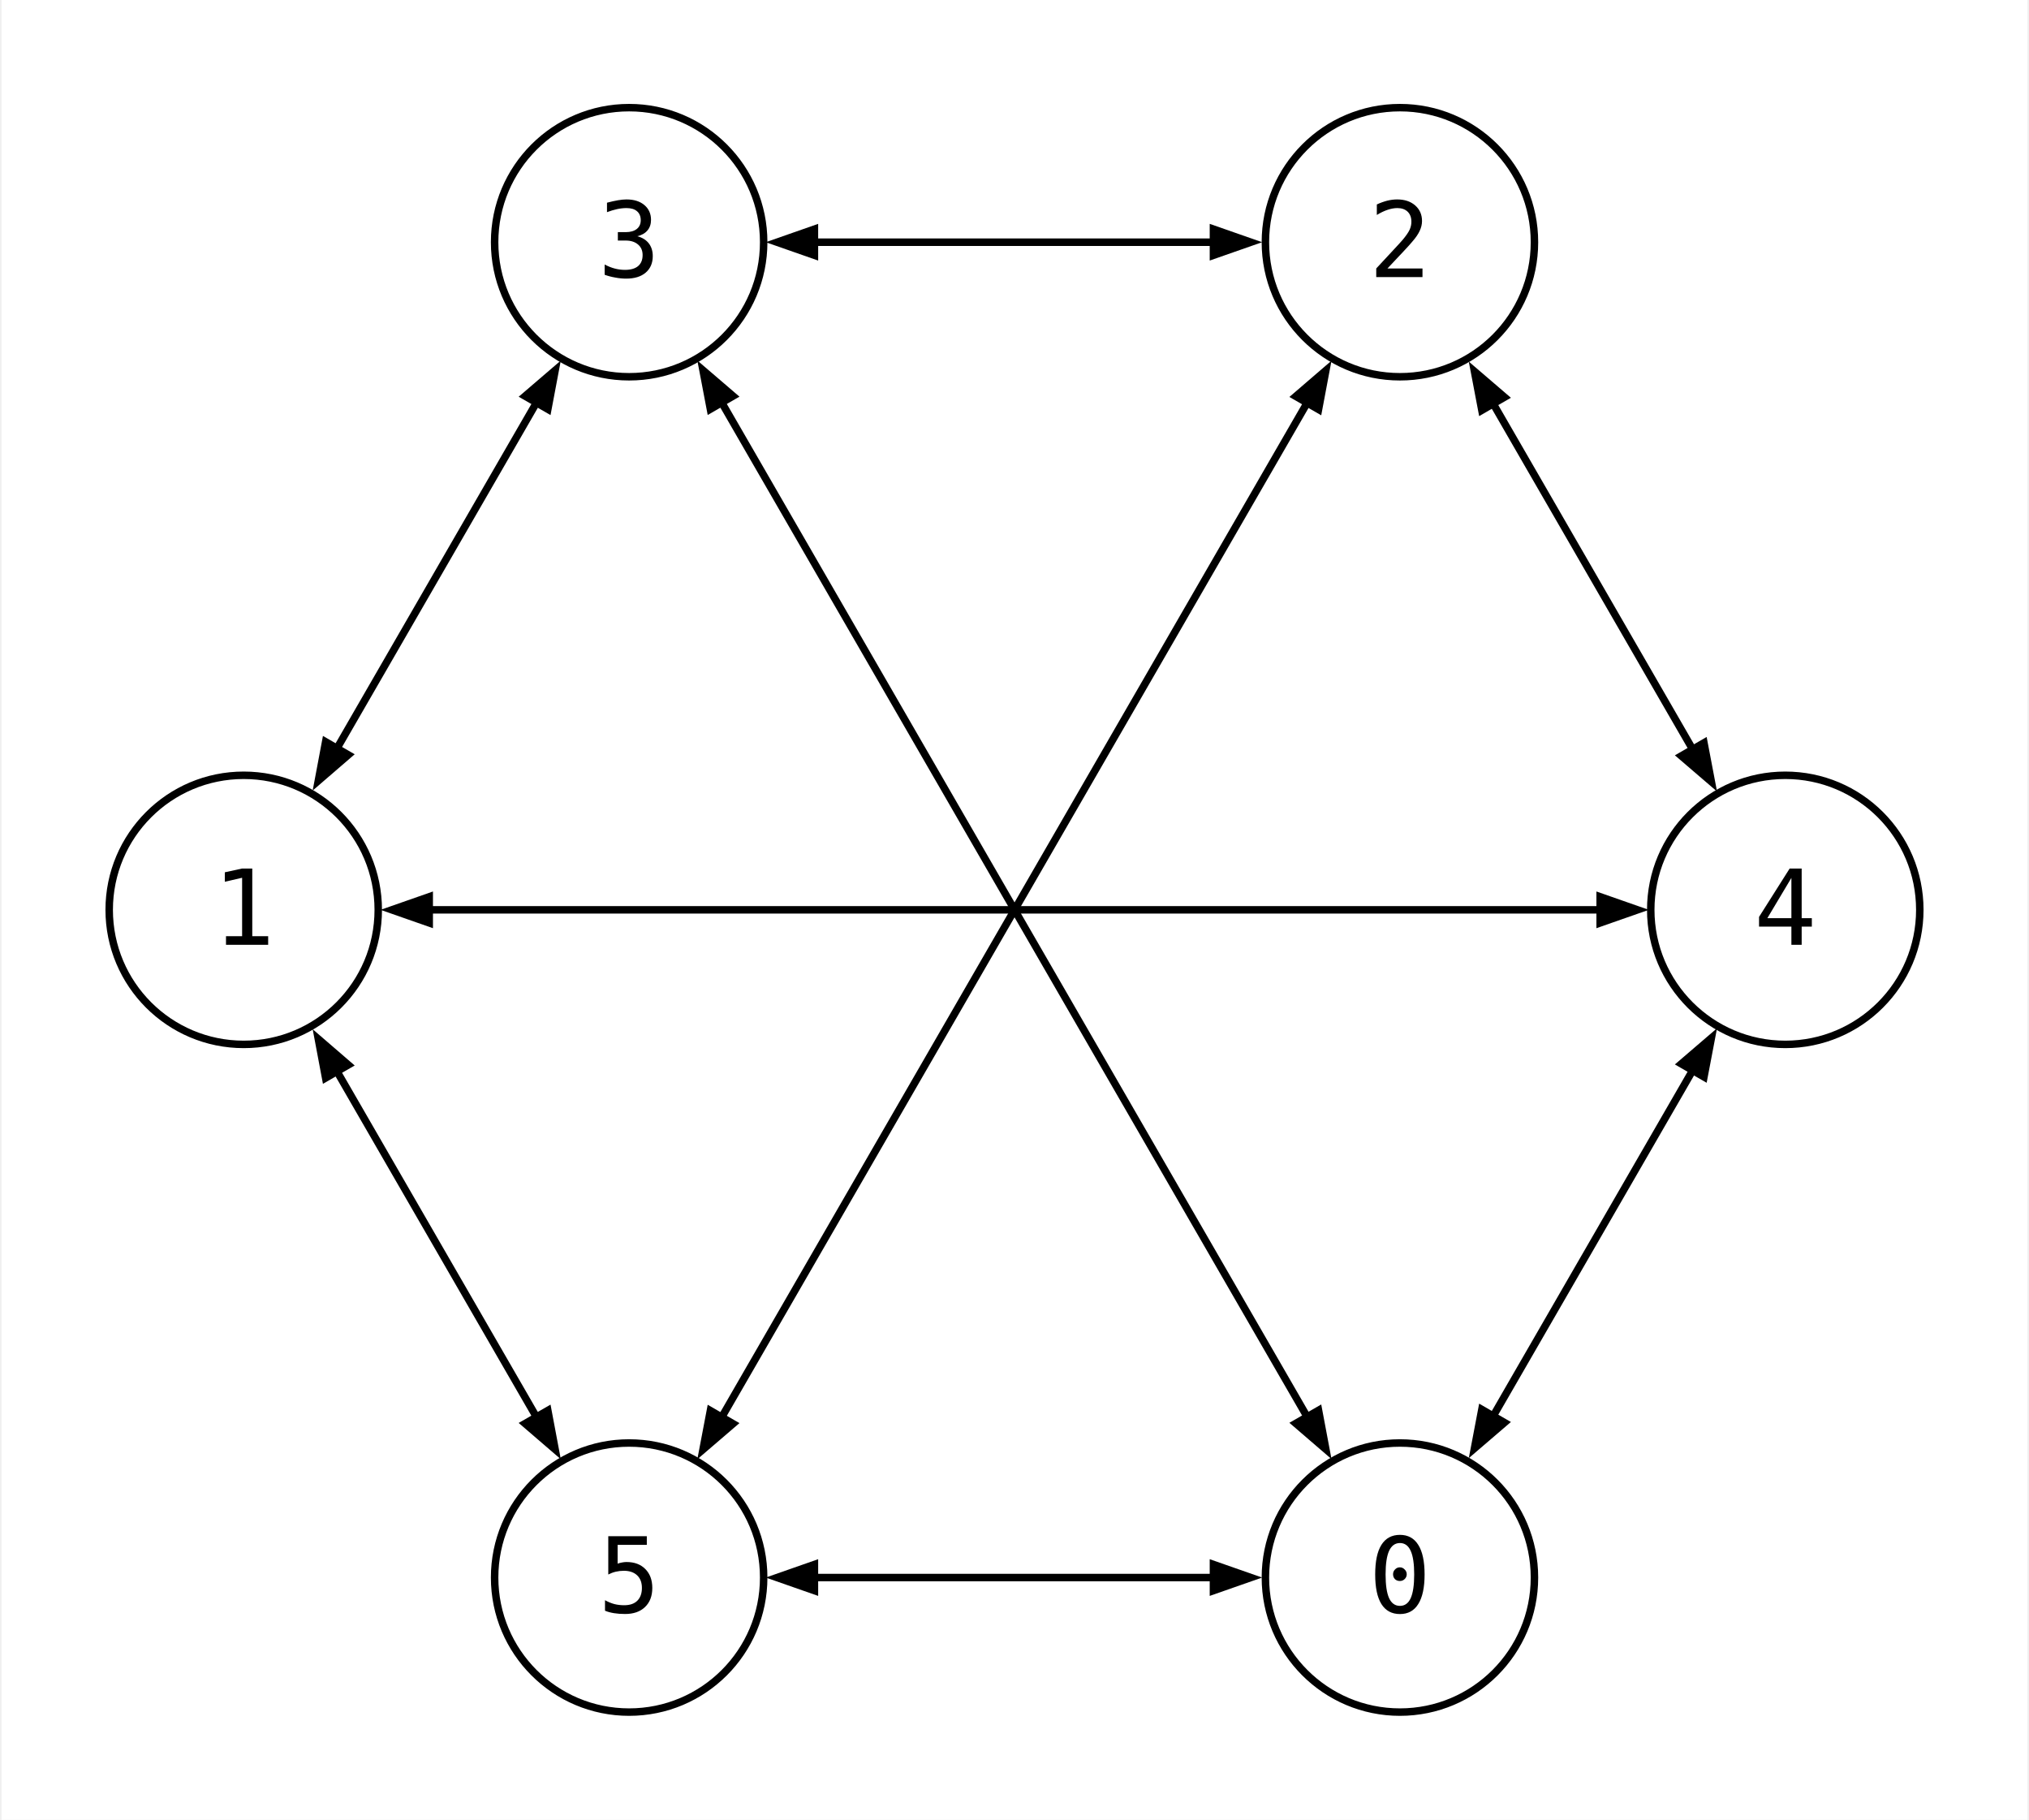
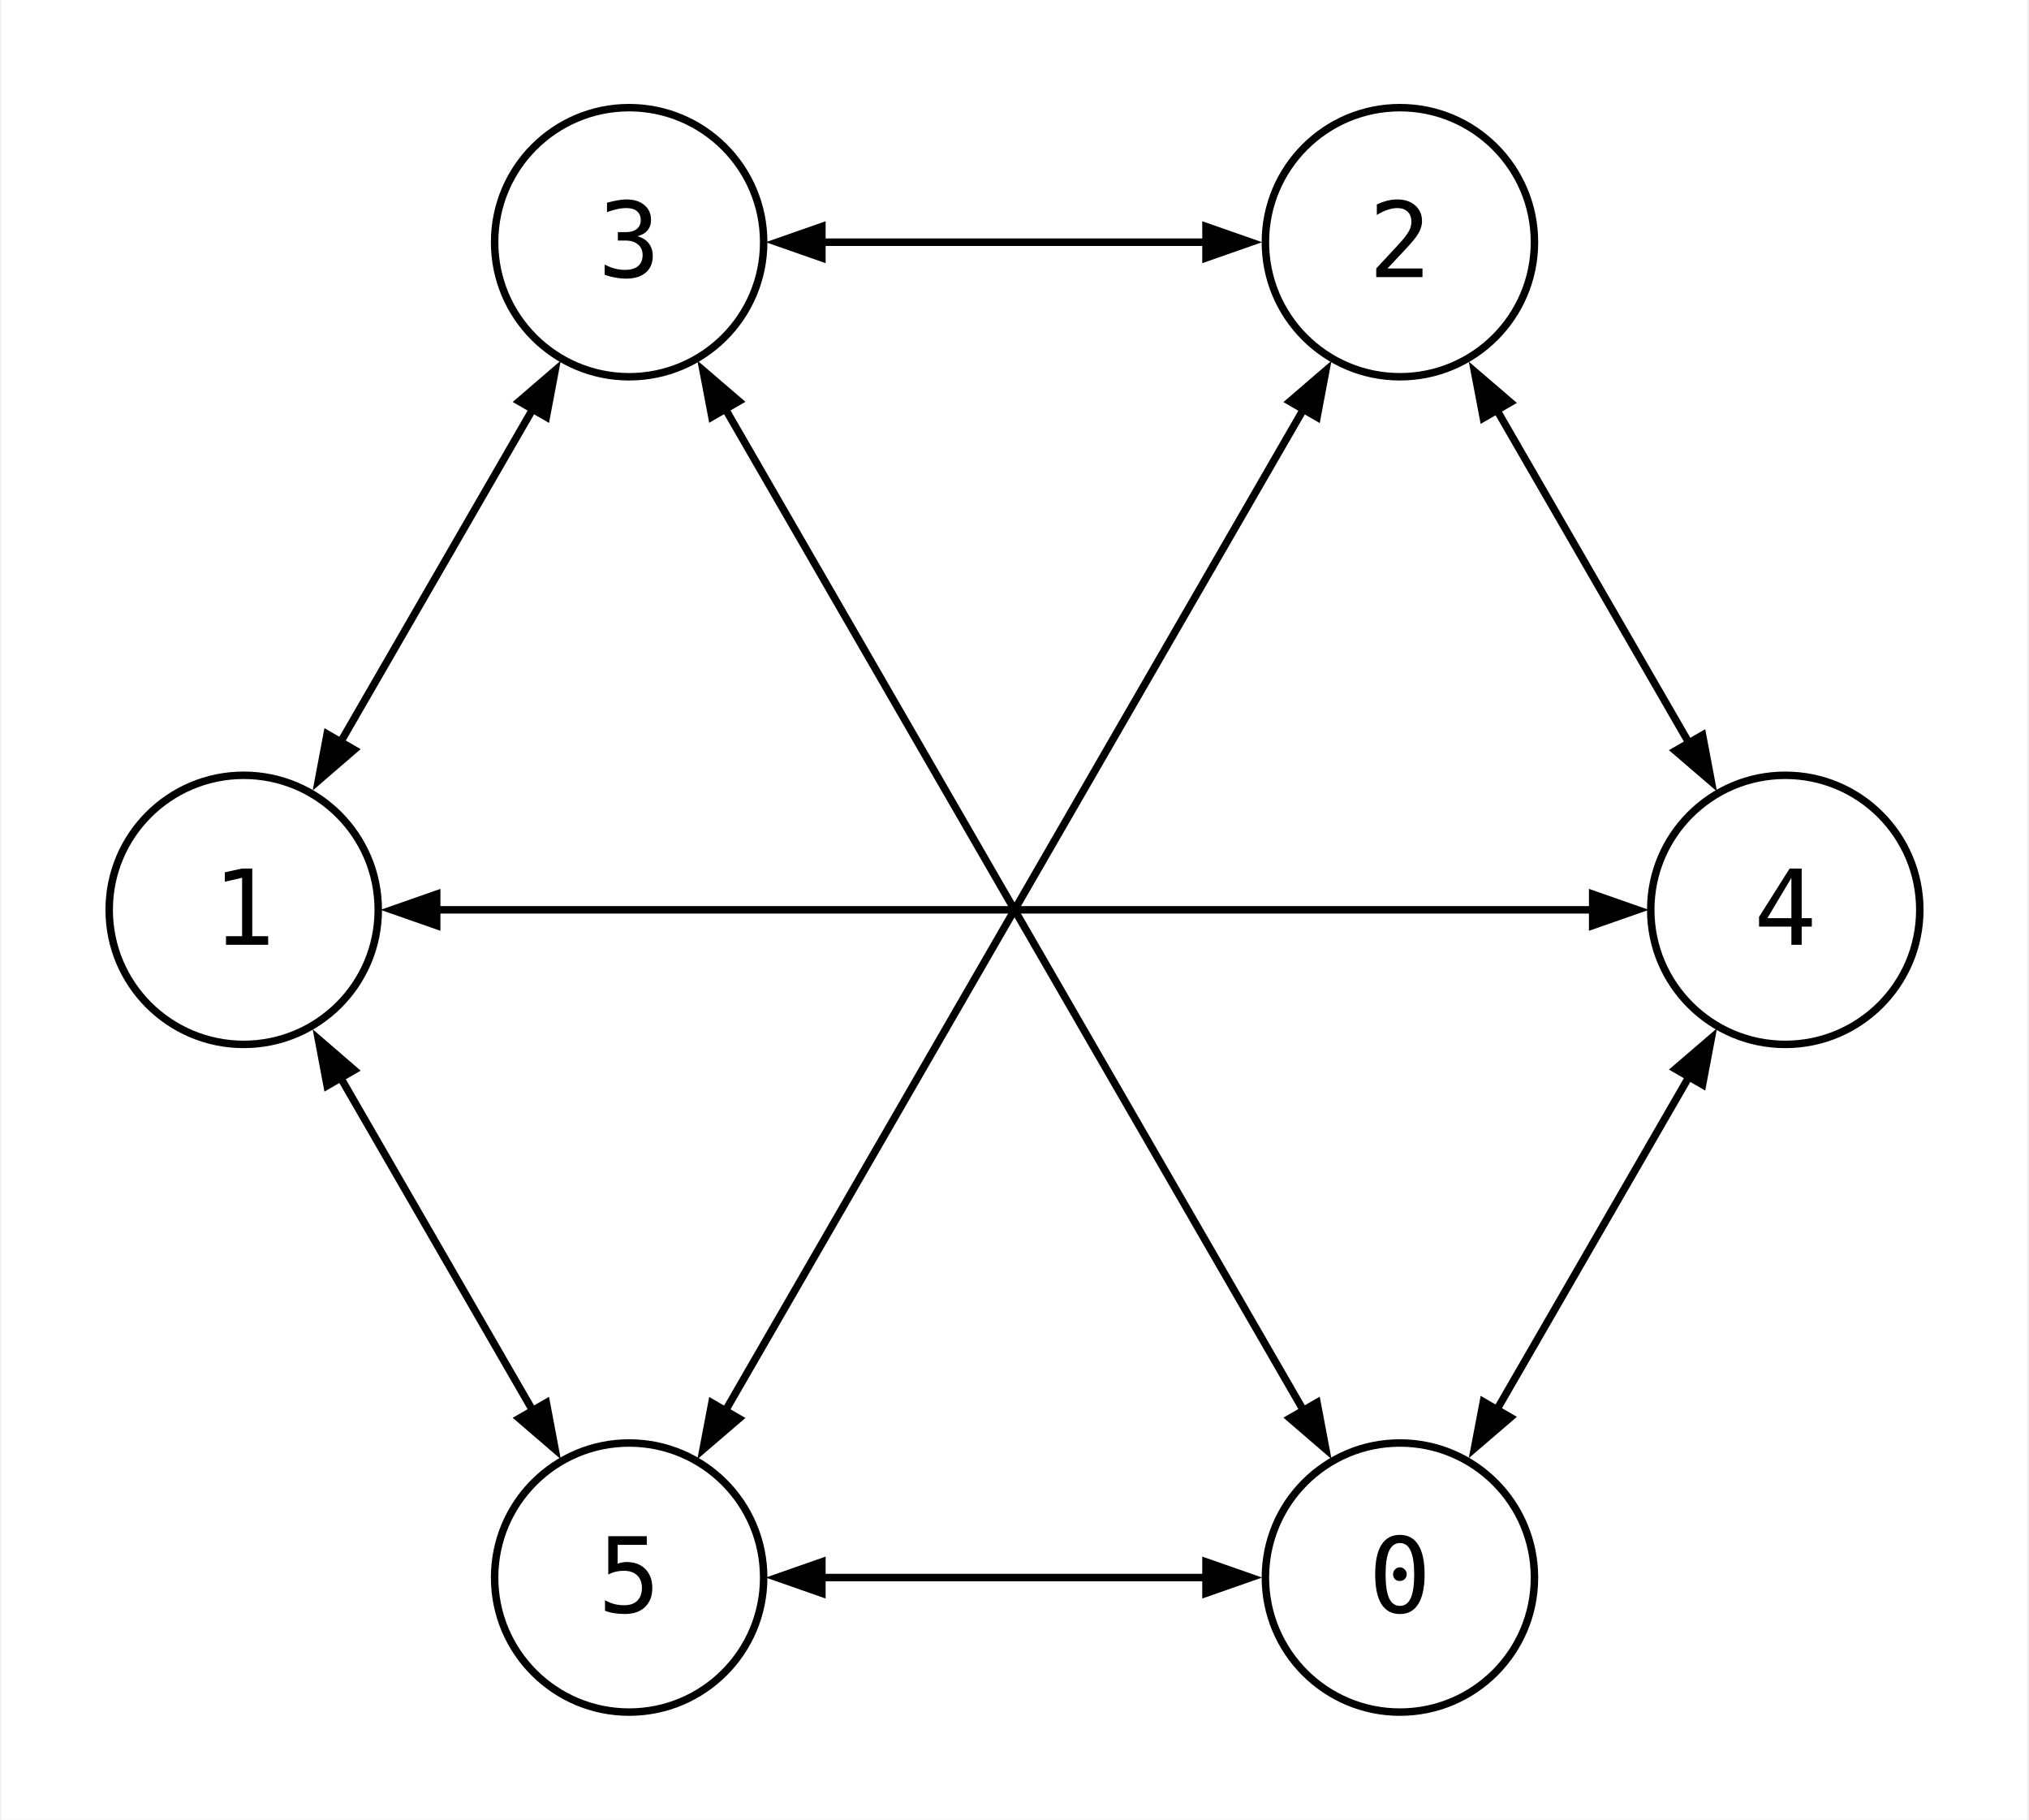
<svg xmlns="http://www.w3.org/2000/svg" width="271pt" height="243pt" viewBox="0.00 0.00 271.06 243.43">
  <g id="graph0" class="graph" transform="scale(1 1) rotate(0) translate(14.4 229.03)">
    <polygon fill="white" stroke="none" points="-14.4,14.4 -14.4,-229.03 256.66,-229.03 256.66,14.4 -14.4,14.4" />
    <g id="node1" class="node">
      <ellipse fill="none" stroke="black" cx="172.7" cy="-18" rx="18" ry="18" />
      <text text-anchor="middle" x="172.7" y="-13.32" font-family="monospace" font-size="14.00">0</text>
    </g>
    <g id="node4" class="node">
      <ellipse fill="none" stroke="black" cx="69.57" cy="-196.63" rx="18" ry="18" />
      <text text-anchor="middle" x="69.57" y="-191.96" font-family="monospace" font-size="14.00">3</text>
    </g>
    <g id="edge1" class="edge">
-       <path fill="none" stroke="black" d="M160.37,-39.36C140.55,-73.69 101.8,-140.79 81.95,-175.19" />
-       <polygon fill="black" stroke="black" points="161.81,-40.37 162.79,-35.16 158.77,-38.62 161.81,-40.37" />
-       <polygon fill="black" stroke="black" points="80.44,-174.3 79.45,-179.5 83.47,-176.05 80.44,-174.3" />
+       <path fill="none" stroke="black" d="M159.85,-40.26C140.03,-74.59 102.23,-140.06 82.41,-174.38" />
+       <polygon fill="black" stroke="black" points="161.61,-41.41 162.79,-35.16 157.97,-39.31 161.61,-41.41" />
+       <polygon fill="black" stroke="black" points="80.64,-173.26 79.45,-179.5 84.27,-175.36 80.64,-173.26" />
    </g>
    <g id="node5" class="node">
      <ellipse fill="none" stroke="black" cx="224.26" cy="-107.32" rx="18" ry="18" />
      <text text-anchor="middle" x="224.26" y="-102.64" font-family="monospace" font-size="14.00">4</text>
    </g>
    <g id="edge2" class="edge">
-       <path fill="none" stroke="black" d="M185.17,-39.59C193.32,-53.72 203.93,-72.1 212.04,-86.14" />
-       <polygon fill="black" stroke="black" points="186.69,-38.73 182.67,-35.28 183.66,-40.48 186.69,-38.73" />
-       <polygon fill="black" stroke="black" points="210.35,-86.72 214.37,-90.17 213.38,-84.97 210.35,-86.72" />
+       <path fill="none" stroke="black" d="M185.66,-40.44C193.55,-54.11 203.59,-71.51 211.46,-85.13" />
+       <polygon fill="black" stroke="black" points="187.49,-39.42 182.67,-35.28 183.86,-41.52 187.49,-39.42" />
+       <polygon fill="black" stroke="black" points="209.55,-86.03 214.37,-90.17 213.19,-83.93 209.55,-86.03" />
    </g>
    <g id="node6" class="node">
      <ellipse fill="none" stroke="black" cx="69.57" cy="-18" rx="18" ry="18" />
      <text text-anchor="middle" x="69.57" y="-13.33" font-family="monospace" font-size="14.00">5</text>
    </g>
    <g id="edge3" class="edge">
-       <path fill="none" stroke="black" d="M147.76,-18C131.45,-18 110.23,-18 94.01,-18" />
-       <polygon fill="black" stroke="black" points="147.75,-19.75 152.75,-18 147.75,-16.25 147.75,-19.75" />
-       <polygon fill="black" stroke="black" points="94.36,-16.25 89.36,-18 94.36,-19.75 94.36,-16.25" />
+       <path fill="none" stroke="black" d="M146.78,-18C131,-18 110.91,-18 95.18,-18" />
+       <polygon fill="black" stroke="black" points="146.75,-20.1 152.75,-18 146.75,-15.9 146.75,-20.1" />
+       <polygon fill="black" stroke="black" points="95.36,-15.9 89.36,-18 95.36,-20.1 95.36,-15.9" />
    </g>
    <g id="node2" class="node">
      <ellipse fill="none" stroke="black" cx="18" cy="-107.32" rx="18" ry="18" />
      <text text-anchor="middle" x="18" y="-102.64" font-family="monospace" font-size="14.00">1</text>
    </g>
    <g id="edge4" class="edge">
-       <path fill="none" stroke="black" d="M30.47,-128.91C38.63,-143.04 49.23,-161.41 57.34,-175.46" />
-       <polygon fill="black" stroke="black" points="31.99,-128.05 27.98,-124.59 28.96,-129.8 31.99,-128.05" />
-       <polygon fill="black" stroke="black" points="55.65,-176.04 59.67,-179.49 58.69,-174.29 55.65,-176.04" />
+       <path fill="none" stroke="black" d="M30.96,-129.76C38.85,-143.43 48.89,-160.83 56.76,-174.45" />
+       <polygon fill="black" stroke="black" points="32.79,-128.74 27.98,-124.59 29.16,-130.84 32.79,-128.74" />
+       <polygon fill="black" stroke="black" points="54.85,-175.34 59.67,-179.49 58.49,-173.24 54.85,-175.34" />
    </g>
    <g id="edge5" class="edge">
-       <path fill="none" stroke="black" d="M42.66,-107.32C82.31,-107.32 159.79,-107.32 199.5,-107.32" />
-       <polygon fill="black" stroke="black" points="42.82,-105.57 37.82,-107.32 42.82,-109.07 42.82,-105.57" />
-       <polygon fill="black" stroke="black" points="199.49,-109.07 204.49,-107.32 199.49,-105.57 199.49,-109.07" />
+       <path fill="none" stroke="black" d="M43.7,-107.32C83.34,-107.32 158.95,-107.32 198.58,-107.32" />
+       <polygon fill="black" stroke="black" points="43.82,-105.22 37.82,-107.32 43.82,-109.42 43.82,-105.22" />
+       <polygon fill="black" stroke="black" points="198.49,-109.42 204.49,-107.32 198.49,-105.22 198.49,-109.42" />
    </g>
    <g id="edge6" class="edge">
-       <path fill="none" stroke="black" d="M30.47,-85.72C38.63,-71.59 49.23,-53.22 57.34,-39.17" />
-       <polygon fill="black" stroke="black" points="28.96,-84.83 27.98,-90.04 31.99,-86.58 28.96,-84.83" />
-       <polygon fill="black" stroke="black" points="58.69,-40.35 59.67,-35.14 55.65,-38.6 58.69,-40.35" />
+       <path fill="none" stroke="black" d="M30.96,-84.87C38.85,-71.2 48.89,-53.8 56.76,-40.18" />
+       <polygon fill="black" stroke="black" points="29.16,-83.79 27.98,-90.04 32.79,-85.89 29.16,-83.79" />
+       <polygon fill="black" stroke="black" points="58.49,-41.39 59.67,-35.14 54.85,-39.29 58.49,-41.39" />
    </g>
    <g id="node3" class="node">
      <ellipse fill="none" stroke="black" cx="172.7" cy="-196.63" rx="18" ry="18" />
      <text text-anchor="middle" x="172.7" y="-191.96" font-family="monospace" font-size="14.00">2</text>
    </g>
    <g id="edge7" class="edge">
-       <path fill="none" stroke="black" d="M147.76,-196.63C131.45,-196.63 110.23,-196.63 94.01,-196.63" />
-       <polygon fill="black" stroke="black" points="147.75,-198.38 152.75,-196.63 147.75,-194.88 147.75,-198.38" />
-       <polygon fill="black" stroke="black" points="94.36,-194.88 89.36,-196.63 94.36,-198.38 94.36,-194.88" />
+       <path fill="none" stroke="black" d="M146.78,-196.63C131,-196.63 110.91,-196.63 95.18,-196.63" />
+       <polygon fill="black" stroke="black" points="146.75,-198.73 152.75,-196.63 146.75,-194.53 146.75,-198.73" />
+       <polygon fill="black" stroke="black" points="95.36,-194.53 89.36,-196.63 95.36,-198.73 95.36,-194.53" />
    </g>
    <g id="edge8" class="edge">
-       <path fill="none" stroke="black" d="M185.17,-175.04C193.32,-160.91 203.93,-142.53 212.04,-128.49" />
-       <polygon fill="black" stroke="black" points="183.66,-174.15 182.67,-179.35 186.69,-175.9 183.66,-174.15" />
-       <polygon fill="black" stroke="black" points="213.38,-129.66 214.37,-124.46 210.35,-127.91 213.38,-129.66" />
+       <path fill="none" stroke="black" d="M185.66,-174.19C193.55,-160.52 203.59,-143.12 211.46,-129.5" />
+       <polygon fill="black" stroke="black" points="183.86,-173.11 182.67,-179.35 187.49,-175.21 183.86,-173.11" />
+       <polygon fill="black" stroke="black" points="213.19,-130.7 214.37,-124.46 209.55,-128.6 213.19,-130.7" />
    </g>
    <g id="edge9" class="edge">
-       <path fill="none" stroke="black" d="M160.37,-175.28C140.55,-140.94 101.8,-73.84 81.95,-39.44" />
-       <polygon fill="black" stroke="black" points="158.77,-176.01 162.79,-179.47 161.81,-174.26 158.77,-176.01" />
-       <polygon fill="black" stroke="black" points="83.47,-38.58 79.45,-35.13 80.44,-40.33 83.47,-38.58" />
+       <path fill="none" stroke="black" d="M159.85,-174.37C140.03,-140.04 102.23,-74.57 82.41,-40.25" />
+       <polygon fill="black" stroke="black" points="157.97,-175.32 162.79,-179.47 161.61,-173.22 157.97,-175.32" />
+       <polygon fill="black" stroke="black" points="84.27,-39.27 79.45,-35.13 80.64,-41.37 84.27,-39.27" />
    </g>
  </g>
</svg>
